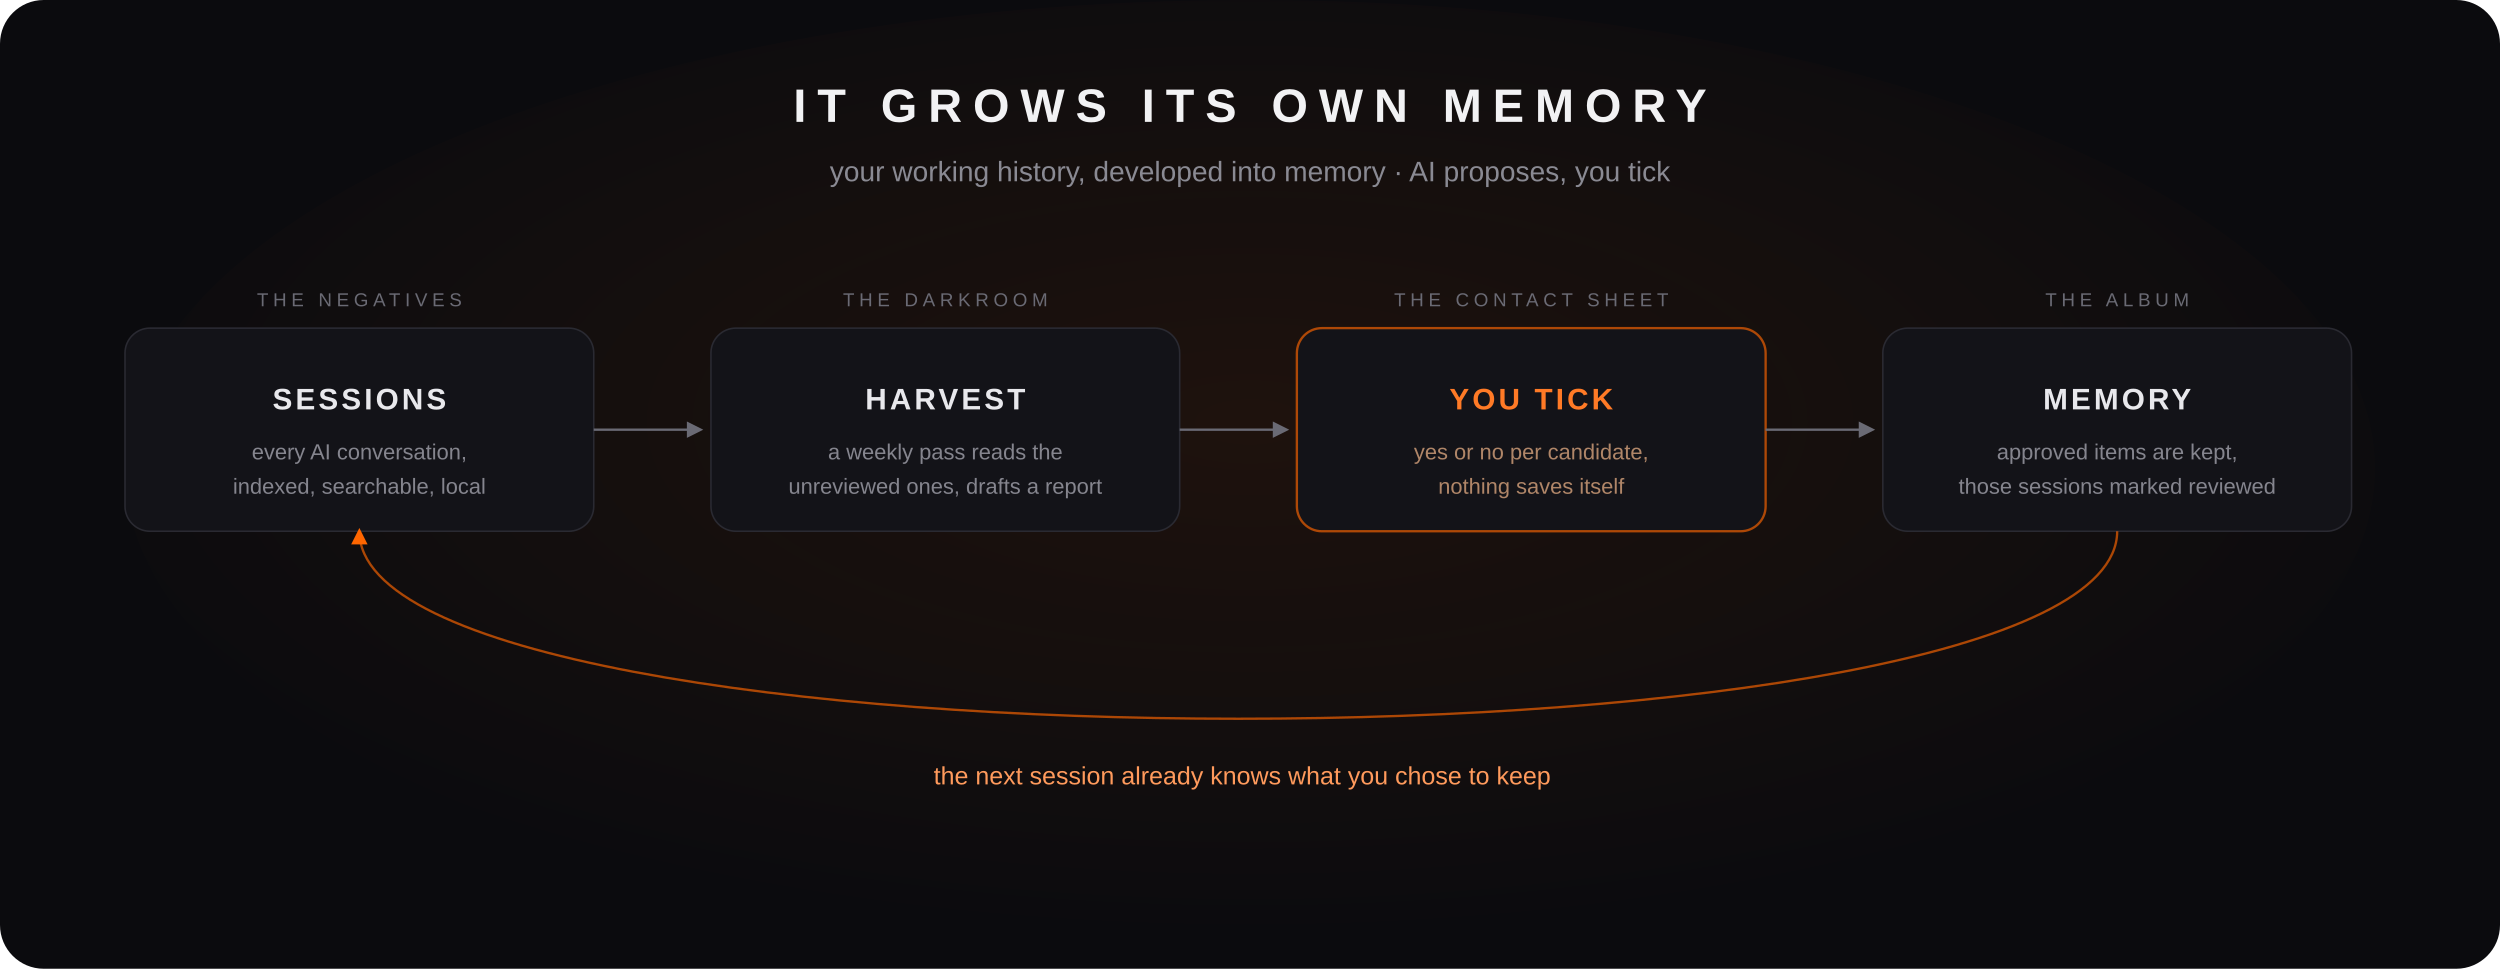
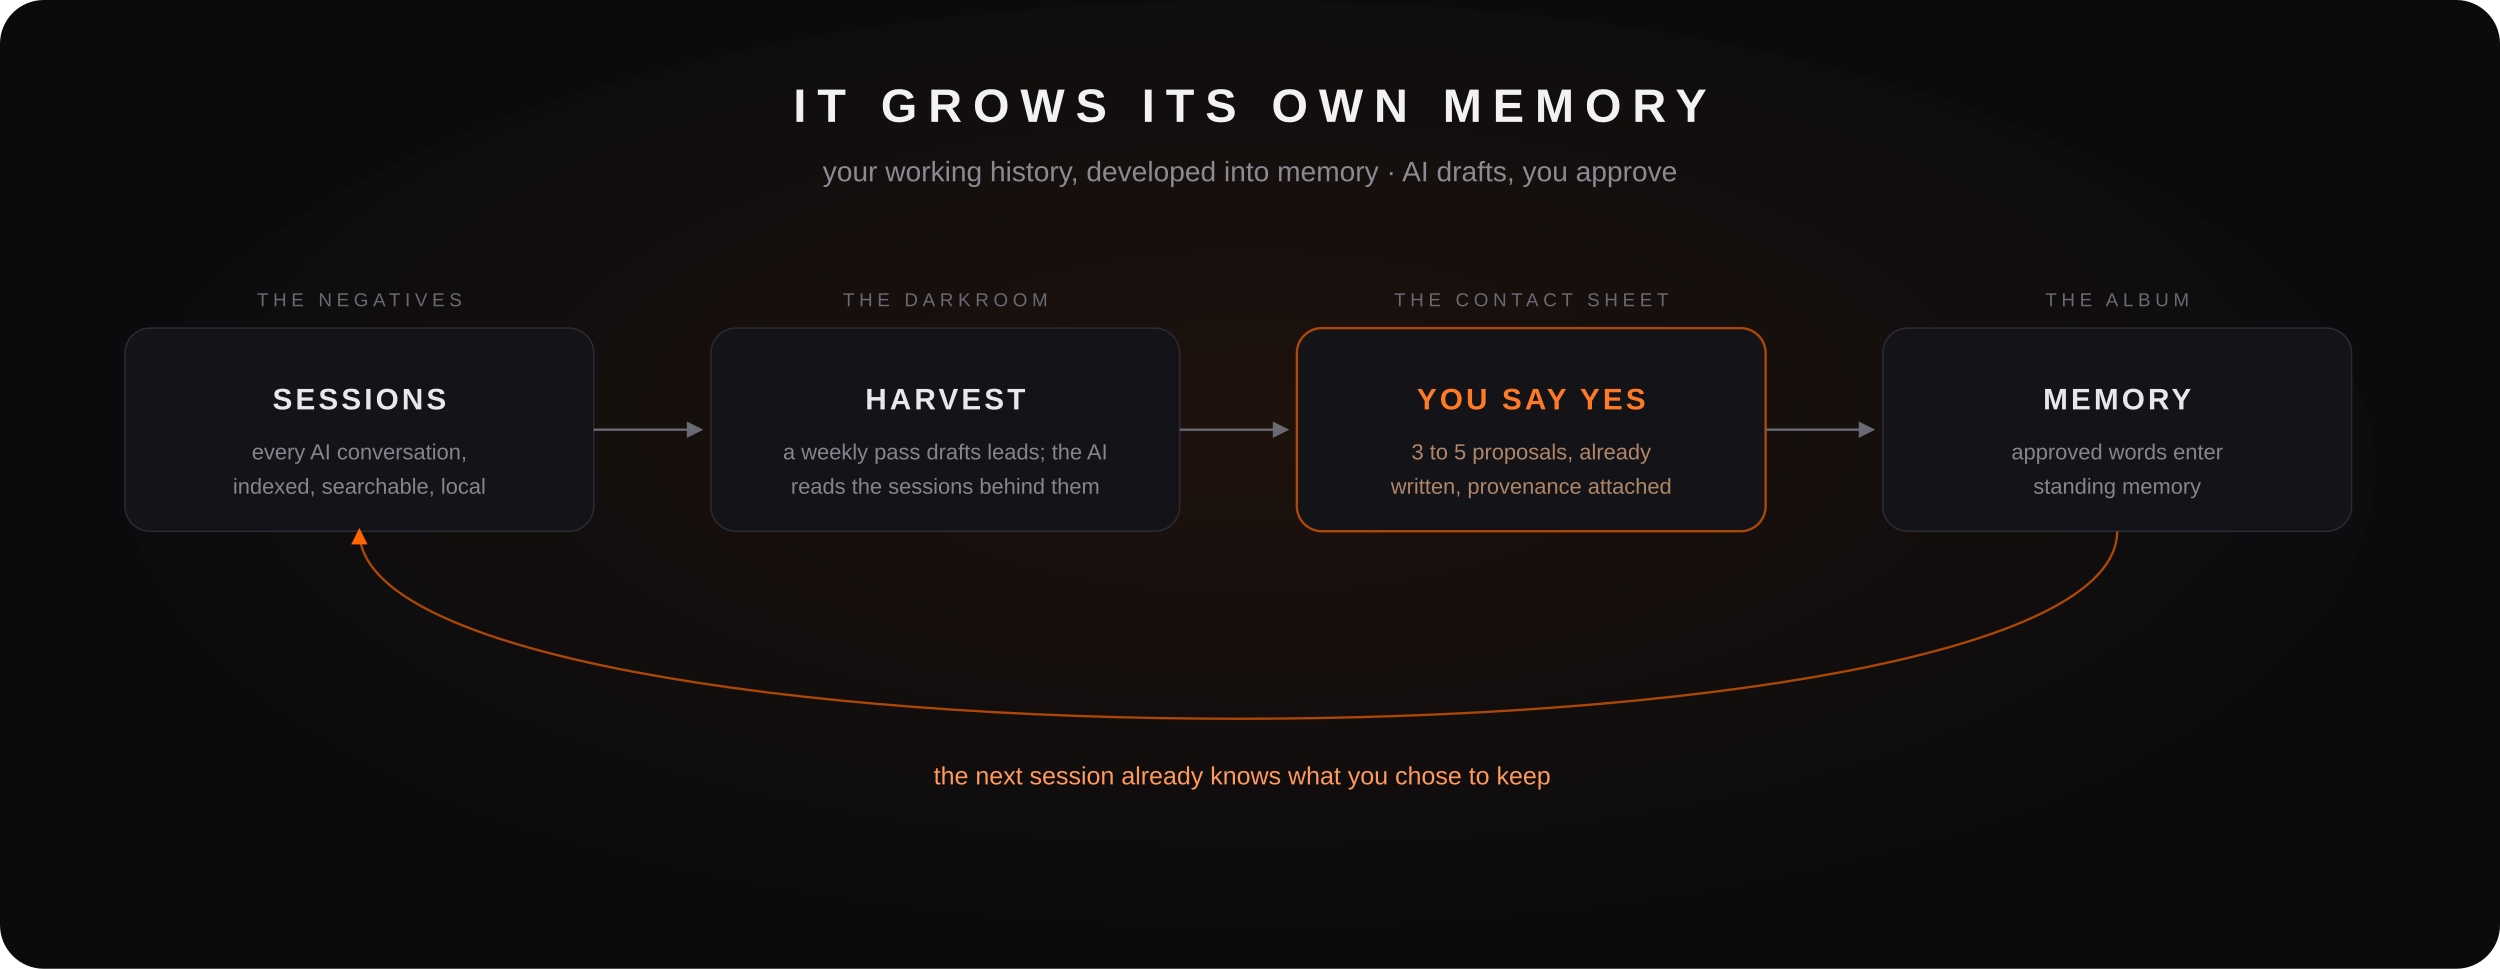
<svg xmlns="http://www.w3.org/2000/svg" viewBox="0 0 1600 620" font-family="'Helvetica Neue', Arial, sans-serif">
  <defs>
    <radialGradient id="memglow" cx="50%" cy="45%" r="55%">
      <stop offset="0%" stop-color="#FF6600" stop-opacity="0.08" />
      <stop offset="100%" stop-color="#FF6600" stop-opacity="0" />
    </radialGradient>
    <marker id="marrowG" viewBox="0 0 10 10" refX="8" refY="5" markerWidth="7" markerHeight="7" orient="auto-start-reverse">
      <path d="M0,0 L10,5 L0,10 z" fill="#6A6A74" />
    </marker>
    <marker id="marrowO" viewBox="0 0 10 10" refX="8" refY="5" markerWidth="7" markerHeight="7" orient="auto-start-reverse">
      <path d="M0,0 L10,5 L0,10 z" fill="#FF6600" />
    </marker>
  </defs>
  <rect x="0" y="0" width="1600" height="620" rx="28" fill="#0B0B0E" />
  <ellipse cx="800" cy="300" rx="720" ry="300" fill="url(#memglow)" />
  <text x="800" y="78" text-anchor="middle" font-size="30" font-weight="600" letter-spacing="7" fill="#F2F2F4">IT GROWS ITS OWN MEMORY</text>
-   <text x="800" y="116" text-anchor="middle" font-size="18" fill="#8A8A93">your working history, developed into memory · AI proposes, you tick</text>
+   <text x="800" y="116" text-anchor="middle" font-size="18" fill="#8A8A93">your working history, developed into memory · AI drafts, you approve</text>
  <text x="230" y="196" text-anchor="middle" font-size="12" letter-spacing="3" fill="#6A6A74">THE NEGATIVES</text>
  <rect x="80" y="210" width="300" height="130" rx="16" fill="#131318" stroke="#2A2A32" stroke-width="1" />
  <text x="230" y="262" text-anchor="middle" font-size="19" font-weight="600" letter-spacing="2" fill="#E8E8EC">SESSIONS</text>
  <text x="230" y="294" text-anchor="middle" font-size="14" fill="#85858E">every AI conversation,</text>
  <text x="230" y="316" text-anchor="middle" font-size="14" fill="#85858E">indexed, searchable, local</text>
  <line x1="380" y1="275" x2="448" y2="275" stroke="#6A6A74" stroke-width="1.5" marker-end="url(#marrowG)" />
  <text x="605" y="196" text-anchor="middle" font-size="12" letter-spacing="3" fill="#6A6A74">THE DARKROOM</text>
  <rect x="455" y="210" width="300" height="130" rx="16" fill="#131318" stroke="#2A2A32" stroke-width="1" />
  <text x="605" y="262" text-anchor="middle" font-size="19" font-weight="600" letter-spacing="2" fill="#E8E8EC">HARVEST</text>
-   <text x="605" y="294" text-anchor="middle" font-size="14" fill="#85858E">a weekly pass reads the</text>
-   <text x="605" y="316" text-anchor="middle" font-size="14" fill="#85858E">unreviewed ones, drafts a report</text>
+   <text x="605" y="294" text-anchor="middle" font-size="14" fill="#85858E">a weekly pass drafts leads; the AI</text>
+   <text x="605" y="316" text-anchor="middle" font-size="14" fill="#85858E">reads the sessions behind them</text>
  <line x1="755" y1="275" x2="823" y2="275" stroke="#6A6A74" stroke-width="1.5" marker-end="url(#marrowG)" />
  <text x="980" y="196" text-anchor="middle" font-size="12" letter-spacing="3" fill="#6A6A74">THE CONTACT SHEET</text>
  <rect x="830" y="210" width="300" height="130" rx="16" fill="#131318" stroke="#FF6600" stroke-opacity="0.65" stroke-width="1.5" />
-   <text x="980" y="262" text-anchor="middle" font-size="19" font-weight="600" letter-spacing="2" fill="#FF7A26">YOU TICK</text>
-   <text x="980" y="294" text-anchor="middle" font-size="14" fill="#B08668">yes or no per candidate,</text>
-   <text x="980" y="316" text-anchor="middle" font-size="14" fill="#B08668">nothing saves itself</text>
+   <text x="980" y="262" text-anchor="middle" font-size="19" font-weight="600" letter-spacing="2" fill="#FF7A26">YOU SAY YES</text>
+   <text x="980" y="294" text-anchor="middle" font-size="14" fill="#B08668">3 to 5 proposals, already</text>
+   <text x="980" y="316" text-anchor="middle" font-size="14" fill="#B08668">written, provenance attached</text>
  <line x1="1130" y1="275" x2="1198" y2="275" stroke="#6A6A74" stroke-width="1.5" marker-end="url(#marrowG)" />
  <text x="1355" y="196" text-anchor="middle" font-size="12" letter-spacing="3" fill="#6A6A74">THE ALBUM</text>
  <rect x="1205" y="210" width="300" height="130" rx="16" fill="#131318" stroke="#2A2A32" stroke-width="1" />
  <text x="1355" y="262" text-anchor="middle" font-size="19" font-weight="600" letter-spacing="2" fill="#E8E8EC">MEMORY</text>
-   <text x="1355" y="294" text-anchor="middle" font-size="14" fill="#85858E">approved items are kept,</text>
-   <text x="1355" y="316" text-anchor="middle" font-size="14" fill="#85858E">those sessions marked reviewed</text>
+   <text x="1355" y="294" text-anchor="middle" font-size="14" fill="#85858E">approved words enter</text>
+   <text x="1355" y="316" text-anchor="middle" font-size="14" fill="#85858E">standing memory</text>
  <path d="M 1355 340 C 1355 500, 230 500, 230 340" fill="none" stroke="#FF6600" stroke-opacity="0.65" stroke-width="1.5" marker-end="url(#marrowO)" />
  <text x="795" y="502" text-anchor="middle" font-size="16" fill="#FF9A5C">the next session already knows what you chose to keep</text>
</svg>
